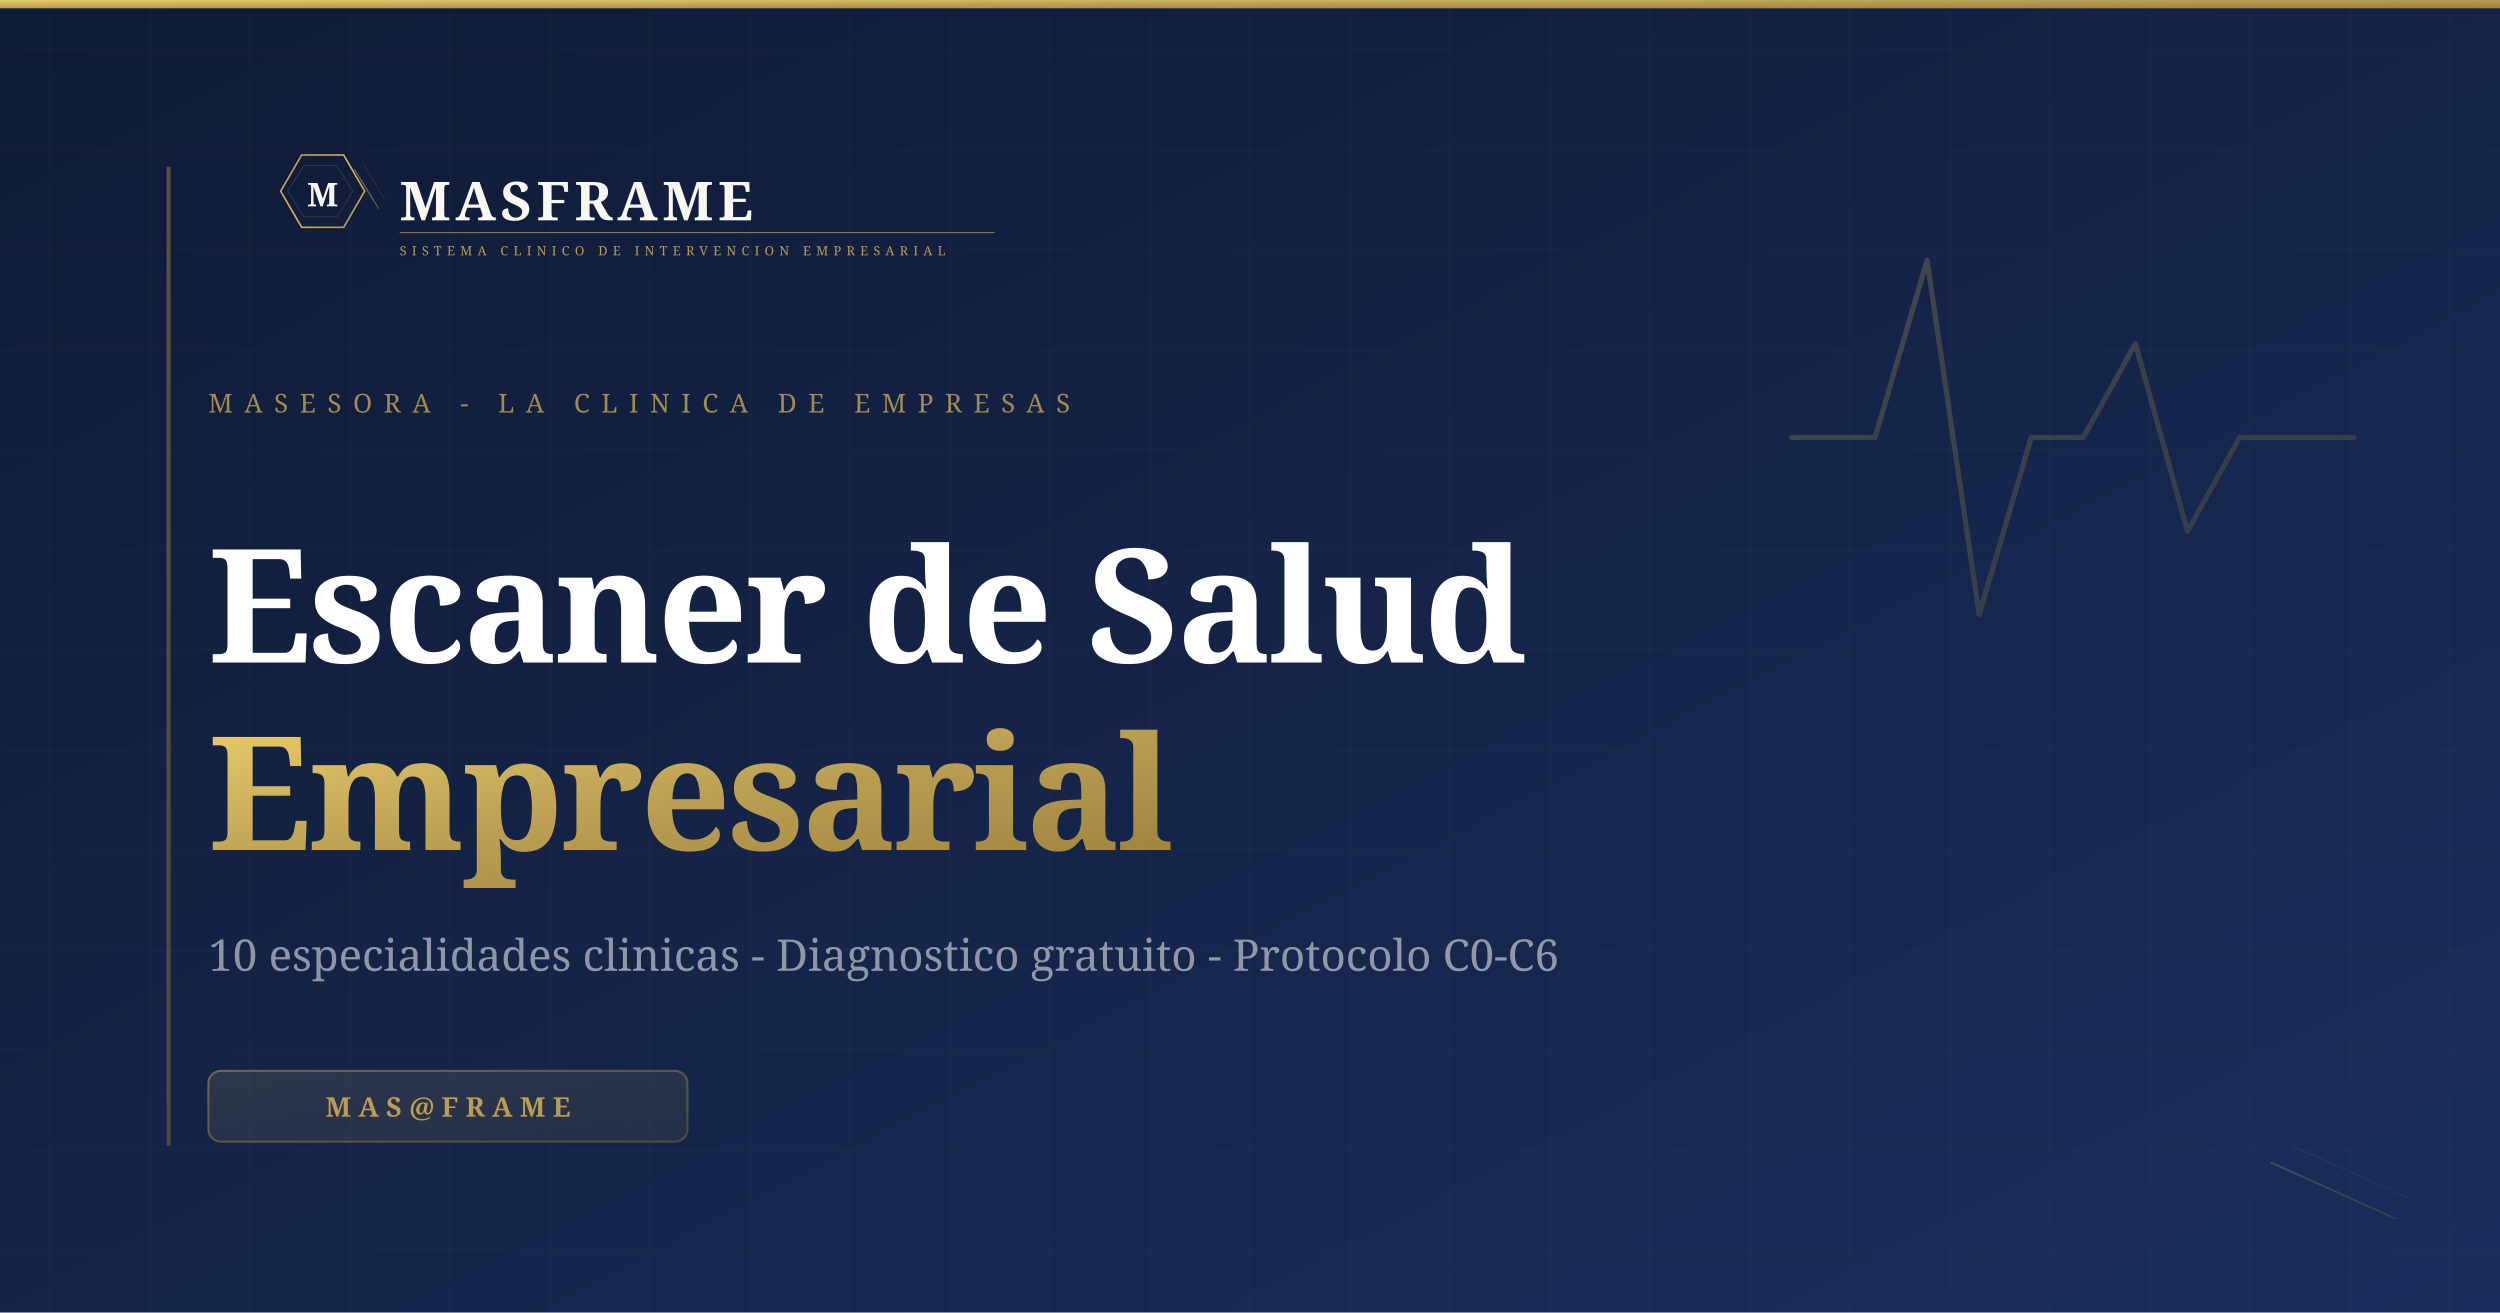
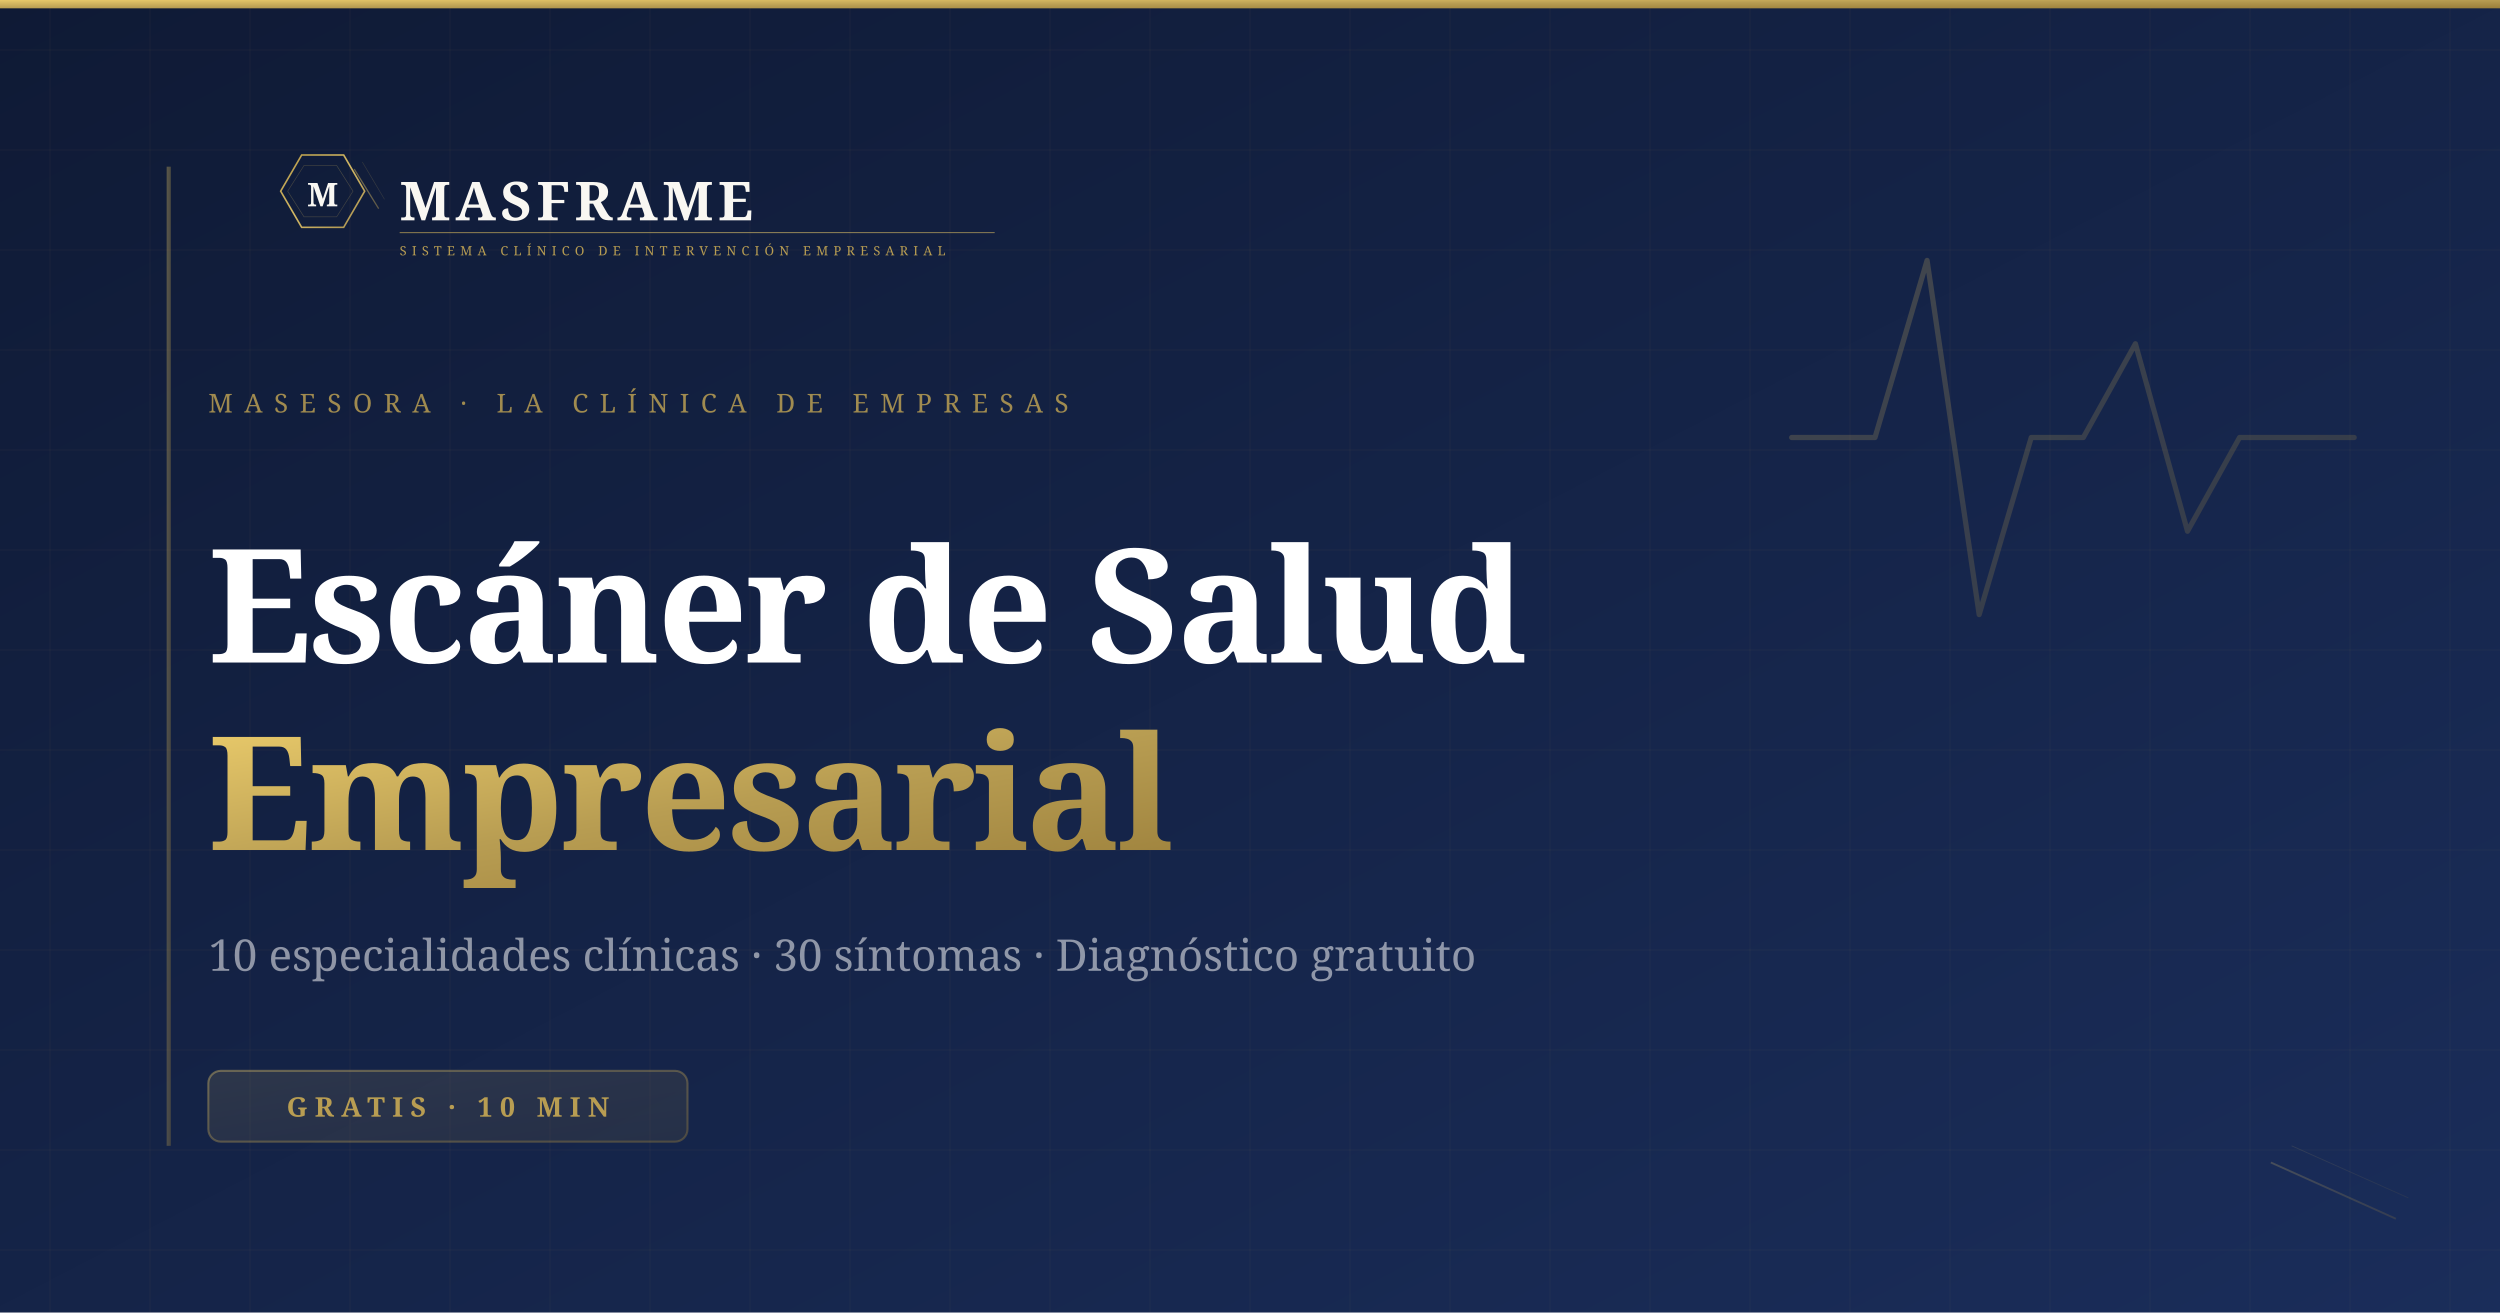
<svg xmlns="http://www.w3.org/2000/svg" viewBox="0 0 1200 630">
  <defs>
    <linearGradient id="bg" x1="0%" y1="0%" x2="100%" y2="100%">
      <stop offset="0%" stop-color="#0F1A35" />
      <stop offset="100%" stop-color="#1a2d5a" />
    </linearGradient>
    <linearGradient id="sc_gld" x1="0%" y1="0%" x2="100%" y2="100%">
      <stop offset="0%" stop-color="#E8C96A" />
      <stop offset="50%" stop-color="#B89D52" />
      <stop offset="100%" stop-color="#9A7E3A" />
    </linearGradient>
    <pattern id="grid" x="0" y="0" width="48" height="48" patternUnits="userSpaceOnUse">
      <line x1="0" y1="24" x2="48" y2="24" stroke="#B89D52" stroke-width="0.4" opacity="0.06" />
      <line x1="24" y1="0" x2="24" y2="48" stroke="#B89D52" stroke-width="0.4" opacity="0.06" />
    </pattern>
    <linearGradient id="logo_gld" x1="0%" y1="0%" x2="100%" y2="100%">
      <stop offset="0%" stop-color="#C8A84B" />
      <stop offset="50%" stop-color="#E8C96A" />
      <stop offset="100%" stop-color="#B89D52" />
    </linearGradient>
  </defs>
  <rect width="1200" height="630" fill="url(#bg)" />
  <rect width="1200" height="630" fill="url(#grid)" />
  <rect x="0" y="0" width="1200" height="4" fill="url(#sc_gld)" />
  <rect x="80" y="80" width="2" height="470" fill="url(#sc_gld)" opacity="0.35" />
  <polyline points="860,210 900,210 925,125 950,295 975,210 1000,210 1025,165 1050,255 1075,210 1130,210" fill="none" stroke="url(#sc_gld)" stroke-width="2.5" opacity="0.22" stroke-linecap="round" stroke-linejoin="round" />
  <g transform="translate(100,52) scale(0.56)">
    <g transform="translate(28,40)">
      <polygon points="52,0 88,0 106,31 88,62 52,62 34,31" fill="none" stroke="url(#logo_gld)" stroke-width="1.4" opacity="0.9" />
      <polygon points="54,9 82,9 96,31 82,53 54,53 40,31" fill="none" stroke="url(#logo_gld)" stroke-width="0.5" opacity="0.28" />
      <text x="70" y="44" font-family="Georgia,serif" font-size="28" font-weight="700" fill="#F9F7F2" text-anchor="middle">M</text>
      <line x1="97" y1="12" x2="118" y2="46" stroke="url(#logo_gld)" stroke-width="1.1" opacity="0.45" />
      <line x1="104" y1="6" x2="123" y2="38" stroke="url(#logo_gld)" stroke-width="0.5" opacity="0.2" />
    </g>
    <g transform="translate(164,44)">
      <text x="0" y="52" font-family="Georgia,serif" font-size="46" font-weight="700" fill="#F9F7F2" letter-spacing="4">MASFRAME</text>
      <rect x="0" y="62" width="510" height="1" fill="url(#logo_gld)" opacity="0.55" />
-       <text x="0" y="82" font-family="Georgia,serif" font-size="11" fill="#B89D52" letter-spacing="4.5">SISTEMA CLINICO DE INTERVENCION EMPRESARIAL</text>
+       <text x="0" y="82" font-family="Georgia,serif" font-size="11" fill="#B89D52" letter-spacing="4.5">SISTEMA CLÍNICO DE INTERVENCIÓN EMPRESARIAL</text>
    </g>
  </g>
  <line x1="100" y1="158" x2="700" y2="158" stroke="url(#sc_gld)" stroke-width="1" opacity="0.18" />
-   <text x="100" y="198" font-family="Georgia,serif" font-size="12.5" fill="#B89D52" letter-spacing="5.5" opacity="0.85">MASESORA - LA CLINICA DE EMPRESAS</text>
-   <text x="100" y="318" font-family="Georgia,serif" font-size="76" font-weight="700" fill="#FFFFFF" letter-spacing="-1.5">Escaner de Salud</text>
+   <text x="100" y="198" font-family="Georgia,serif" font-size="12.5" fill="#B89D52" letter-spacing="5.5" opacity="0.85">MASESORA · LA CLÍNICA DE EMPRESAS</text>
+   <text x="100" y="318" font-family="Georgia,serif" font-size="76" font-weight="700" fill="#FFFFFF" letter-spacing="-1.5">Escáner de Salud</text>
  <text x="100" y="408" font-family="Georgia,serif" font-size="76" font-weight="700" fill="url(#sc_gld)" letter-spacing="-1.5">Empresarial</text>
-   <text x="100" y="466" font-family="Georgia,serif" font-size="21" fill="#FFFFFF" opacity="0.52">10 especialidades clinicas - Diagnostico gratuito - Protocolo C0-C6</text>
+   <text x="100" y="466" font-family="Georgia,serif" font-size="21" fill="#FFFFFF" opacity="0.52">10 especialidades clínicas · 30 síntomas · Diagnóstico gratuito</text>
  <line x1="100" y1="496" x2="420" y2="496" stroke="url(#sc_gld)" stroke-width="1" opacity="0.25" />
  <rect x="100" y="514" width="230" height="34" rx="6" fill="url(#sc_gld)" opacity="0.12" />
  <rect x="100" y="514" width="230" height="34" rx="6" fill="none" stroke="url(#sc_gld)" stroke-width="1" opacity="0.38" />
-   <text x="215" y="536" font-family="Georgia,serif" font-size="13" font-weight="700" fill="#B89D52" text-anchor="middle" letter-spacing="3.5">MAS@FRAME</text>
+   <text x="215" y="536" font-family="Georgia,serif" font-size="13" font-weight="700" fill="#B89D52" text-anchor="middle" letter-spacing="3.5">GRATIS · 10 MIN</text>
  <line x1="1090" y1="558" x2="1150" y2="585" stroke="url(#sc_gld)" stroke-width="0.9" opacity="0.22" />
  <line x1="1100" y1="550" x2="1156" y2="575" stroke="url(#sc_gld)" stroke-width="0.4" opacity="0.12" />
</svg>
